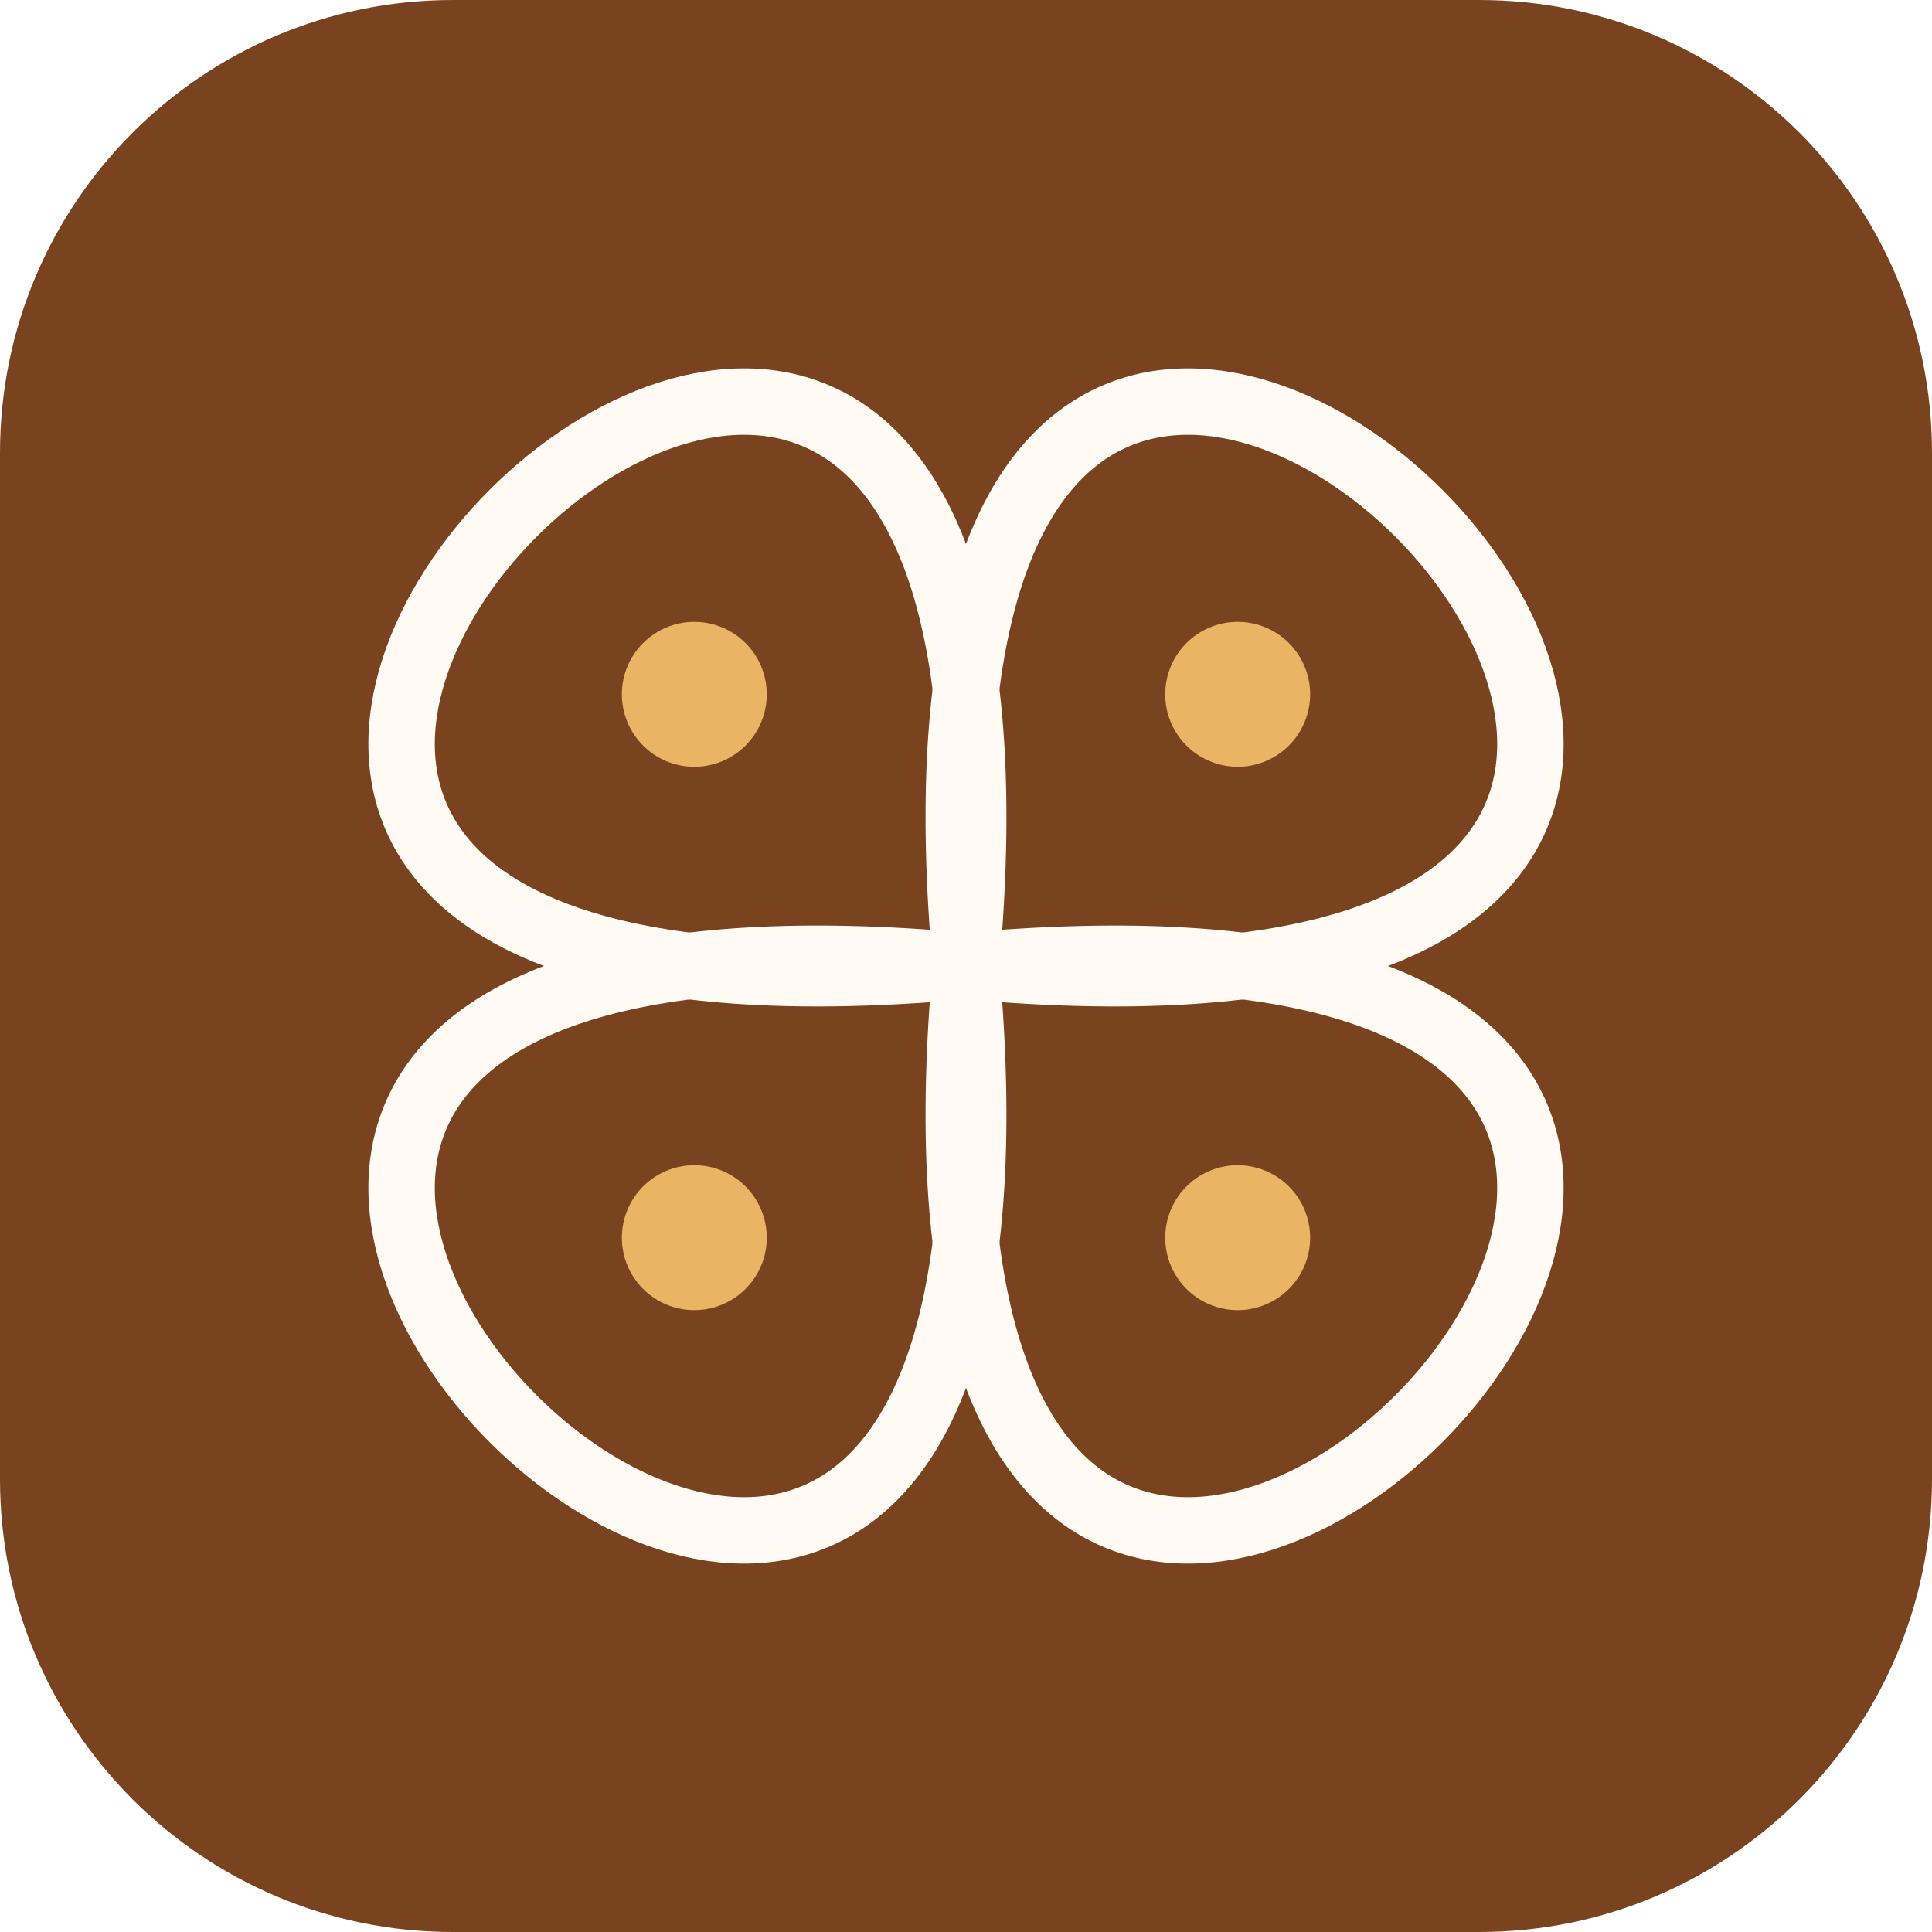
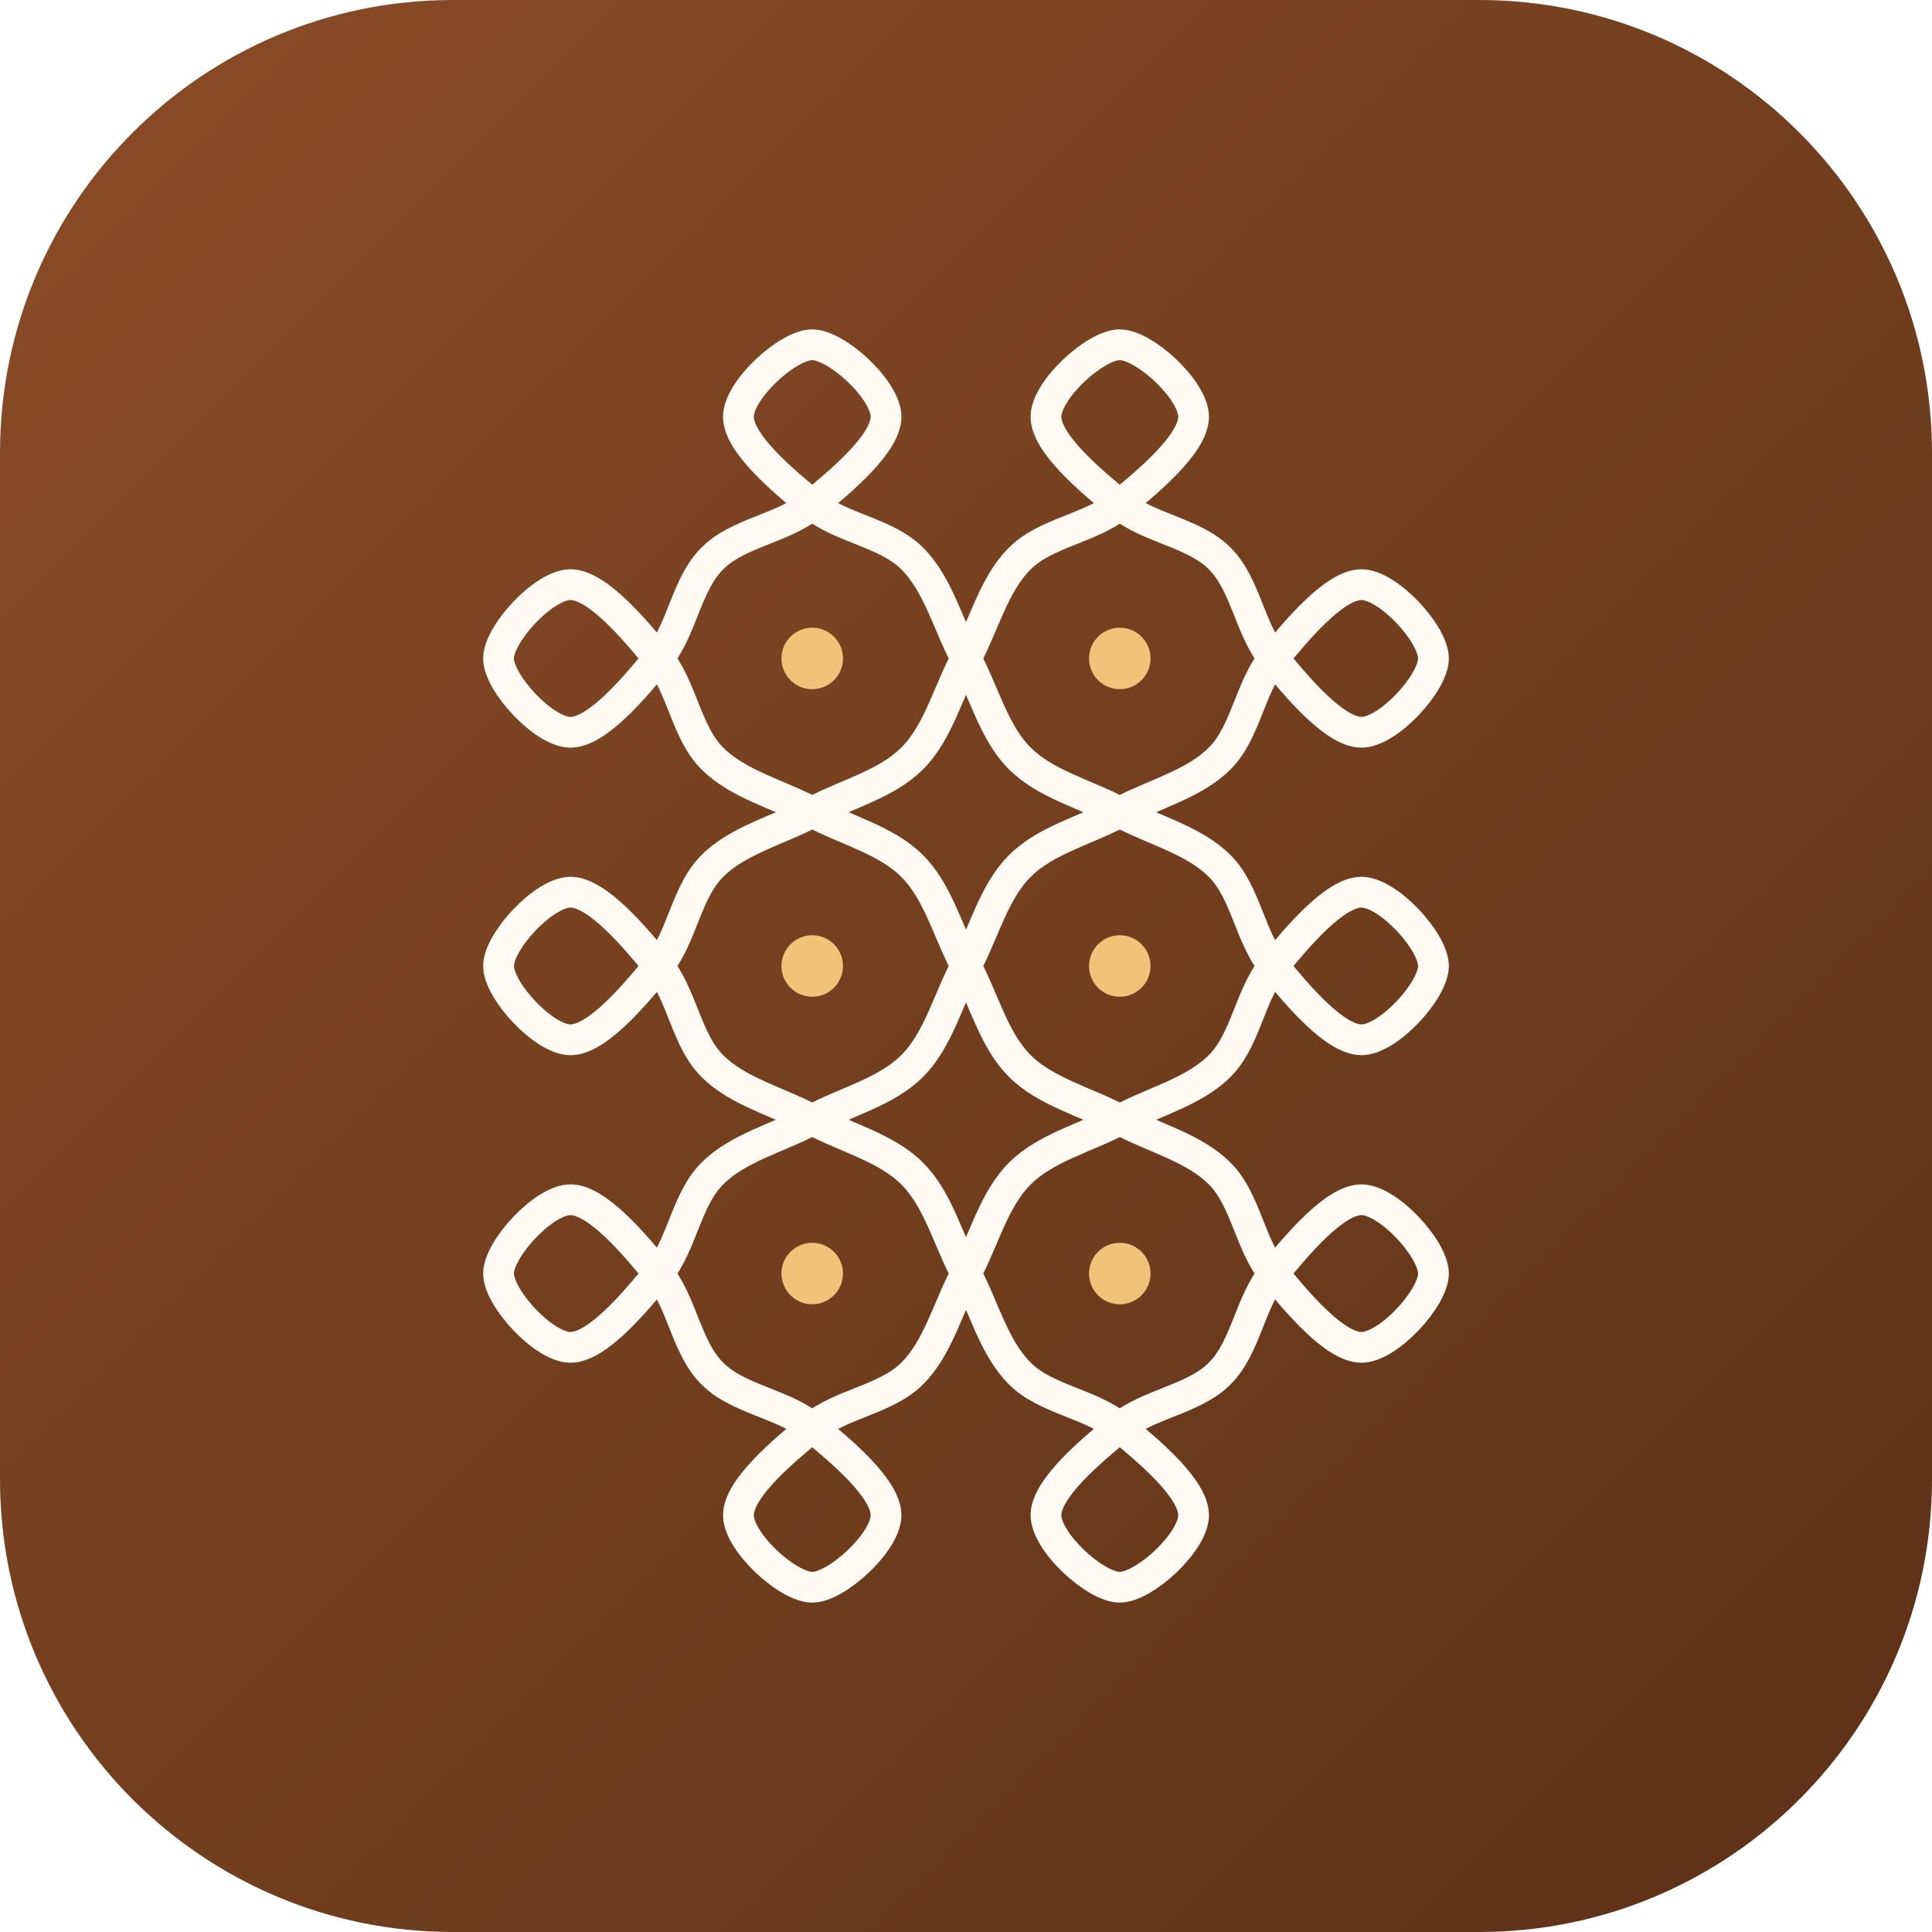
<svg xmlns="http://www.w3.org/2000/svg" viewBox="0 0 64 64" role="img" aria-label="Adupangarai">
-   <rect width="64" height="64" rx="15" fill="#7a4320" />
-   <g transform="translate(32 32)" fill="none" stroke="#fffaf3" stroke-width="2.2" stroke-linecap="round" stroke-linejoin="round">
-     <path id="p" d="M0 0C44 -4 -4 44 0 0" />
-     <use href="#p" transform="rotate(90)" />
-     <use href="#p" transform="rotate(180)" />
-     <use href="#p" transform="rotate(270)" />
-   </g>
-   <g fill="#e9b464">
-     <circle cx="41" cy="41" r="2.4" />
-     <circle cx="23" cy="41" r="2.4" />
-     <circle cx="23" cy="23" r="2.4" />
-     <circle cx="41" cy="23" r="2.4" />
+   <defs>
+     <linearGradient id="t" x1="0" y1="0" x2="1" y2="1">
+       <stop offset="0" stop-color="#8a4c26" />
+       <stop offset="1" stop-color="#5c3118" />
+     </linearGradient>
+   </defs>
+   <rect width="64" height="64" rx="15" fill="url(#t)" />
+   <g transform="translate(32 32) scale(10.1878) translate(-1 -1.5)">
+     <path d="M0.825 0.175C0.909 0.258 0.942 0.392 1.000 0.500C1.058 0.608 1.091 0.742 1.175 0.825C1.258 0.909 1.392 0.942 1.500 1.000C1.608 1.058 1.742 1.091 1.825 1.175C1.909 1.258 1.923 1.406 2.000 1.500C2.077 1.594 2.199 1.740 2.286 1.740C2.373 1.740 2.520 1.580 2.520 1.500C2.520 1.420 2.373 1.260 2.286 1.260C2.199 1.260 2.077 1.406 2.000 1.500C1.923 1.594 1.909 1.742 1.825 1.825C1.742 1.909 1.608 1.942 1.500 2.000C1.392 2.058 1.258 2.091 1.175 2.175C1.091 2.258 1.058 2.392 1.000 2.500C0.942 2.608 0.909 2.742 0.825 2.825C0.742 2.909 0.594 2.923 0.500 3.000C0.406 3.077 0.260 3.199 0.260 3.286C0.260 3.373 0.420 3.520 0.500 3.520C0.580 3.520 0.740 3.373 0.740 3.286C0.740 3.199 0.594 3.077 0.500 3.000C0.406 2.923 0.258 2.909 0.175 2.825C0.091 2.742 0.077 2.594 0.000 2.500C-0.077 2.406 -0.199 2.260 -0.286 2.260C-0.373 2.260 -0.520 2.420 -0.520 2.500C-0.520 2.580 -0.373 2.740 -0.286 2.740C-0.199 2.740 -0.077 2.594 0.000 2.500C0.077 2.406 0.091 2.258 0.175 2.175C0.258 2.091 0.392 2.058 0.500 2.000C0.608 1.942 0.742 1.909 0.825 1.825C0.909 1.742 0.942 1.608 1.000 1.500C1.058 1.392 1.091 1.258 1.175 1.175C1.258 1.091 1.392 1.058 1.500 1.000C1.608 0.942 1.742 0.909 1.825 0.825C1.909 0.742 1.923 0.594 2.000 0.500C2.077 0.406 2.199 0.260 2.286 0.260C2.373 0.260 2.520 0.420 2.520 0.500C2.520 0.580 2.373 0.740 2.286 0.740C2.199 0.740 2.077 0.594 2.000 0.500C1.923 0.406 1.909 0.258 1.825 0.175C1.742 0.091 1.594 0.077 1.500 0.000C1.406 -0.077 1.260 -0.199 1.260 -0.286C1.260 -0.373 1.420 -0.520 1.500 -0.520C1.580 -0.520 1.740 -0.373 1.740 -0.286C1.740 -0.199 1.594 -0.077 1.500 0.000C1.406 0.077 1.258 0.091 1.175 0.175C1.091 0.258 1.058 0.392 1.000 0.500C0.942 0.608 0.909 0.742 0.825 0.825C0.742 0.909 0.608 0.942 0.500 1.000C0.392 1.058 0.258 1.091 0.175 1.175C0.091 1.258 0.077 1.406 0.000 1.500C-0.077 1.594 -0.199 1.740 -0.286 1.740C-0.373 1.740 -0.520 1.580 -0.520 1.500C-0.520 1.420 -0.373 1.260 -0.286 1.260C-0.199 1.260 -0.077 1.406 0.000 1.500C0.077 1.594 0.091 1.742 0.175 1.825C0.258 1.909 0.392 1.942 0.500 2.000C0.608 2.058 0.742 2.091 0.825 2.175C0.909 2.258 0.942 2.392 1.000 2.500C1.058 2.608 1.091 2.742 1.175 2.825C1.258 2.909 1.406 2.923 1.500 3.000C1.594 3.077 1.740 3.199 1.740 3.286C1.740 3.373 1.580 3.520 1.500 3.520C1.420 3.520 1.260 3.373 1.260 3.286C1.260 3.199 1.406 3.077 1.500 3.000C1.594 2.923 1.742 2.909 1.825 2.825C1.909 2.742 1.923 2.594 2.000 2.500C2.077 2.406 2.199 2.260 2.286 2.260C2.373 2.260 2.520 2.420 2.520 2.500C2.520 2.580 2.373 2.740 2.286 2.740C2.199 2.740 2.077 2.594 2.000 2.500C1.923 2.406 1.909 2.258 1.825 2.175C1.742 2.091 1.608 2.058 1.500 2.000C1.392 1.942 1.258 1.909 1.175 1.825C1.091 1.742 1.058 1.608 1.000 1.500C0.942 1.392 0.909 1.258 0.825 1.175C0.742 1.091 0.608 1.058 0.500 1.000C0.392 0.942 0.258 0.909 0.175 0.825C0.091 0.742 0.077 0.594 0.000 0.500C-0.077 0.406 -0.199 0.260 -0.286 0.260C-0.373 0.260 -0.520 0.420 -0.520 0.500C-0.520 0.580 -0.373 0.740 -0.286 0.740C-0.199 0.740 -0.077 0.594 0.000 0.500C0.077 0.406 0.091 0.258 0.175 0.175C0.258 0.091 0.406 0.077 0.500 0.000C0.594 -0.077 0.740 -0.199 0.740 -0.286C0.740 -0.373 0.580 -0.520 0.500 -0.520C0.420 -0.520 0.260 -0.373 0.260 -0.286C0.260 -0.199 0.406 -0.077 0.500 0.000C0.594 0.077 0.742 0.091 0.825 0.175Z" fill="none" stroke="#fffaf3" stroke-width=".1" stroke-linecap="round" stroke-linejoin="round" />
+     <g fill="#f0c27a">
+       <circle cx="0.5" cy="0.5" r=".1" />
+       <circle cx="1.5" cy="0.5" r=".1" />
+       <circle cx="0.5" cy="1.5" r=".1" />
+       <circle cx="1.5" cy="1.5" r=".1" />
+       <circle cx="0.5" cy="2.5" r=".1" />
+       <circle cx="1.5" cy="2.5" r=".1" />
+     </g>
  </g>
</svg>
